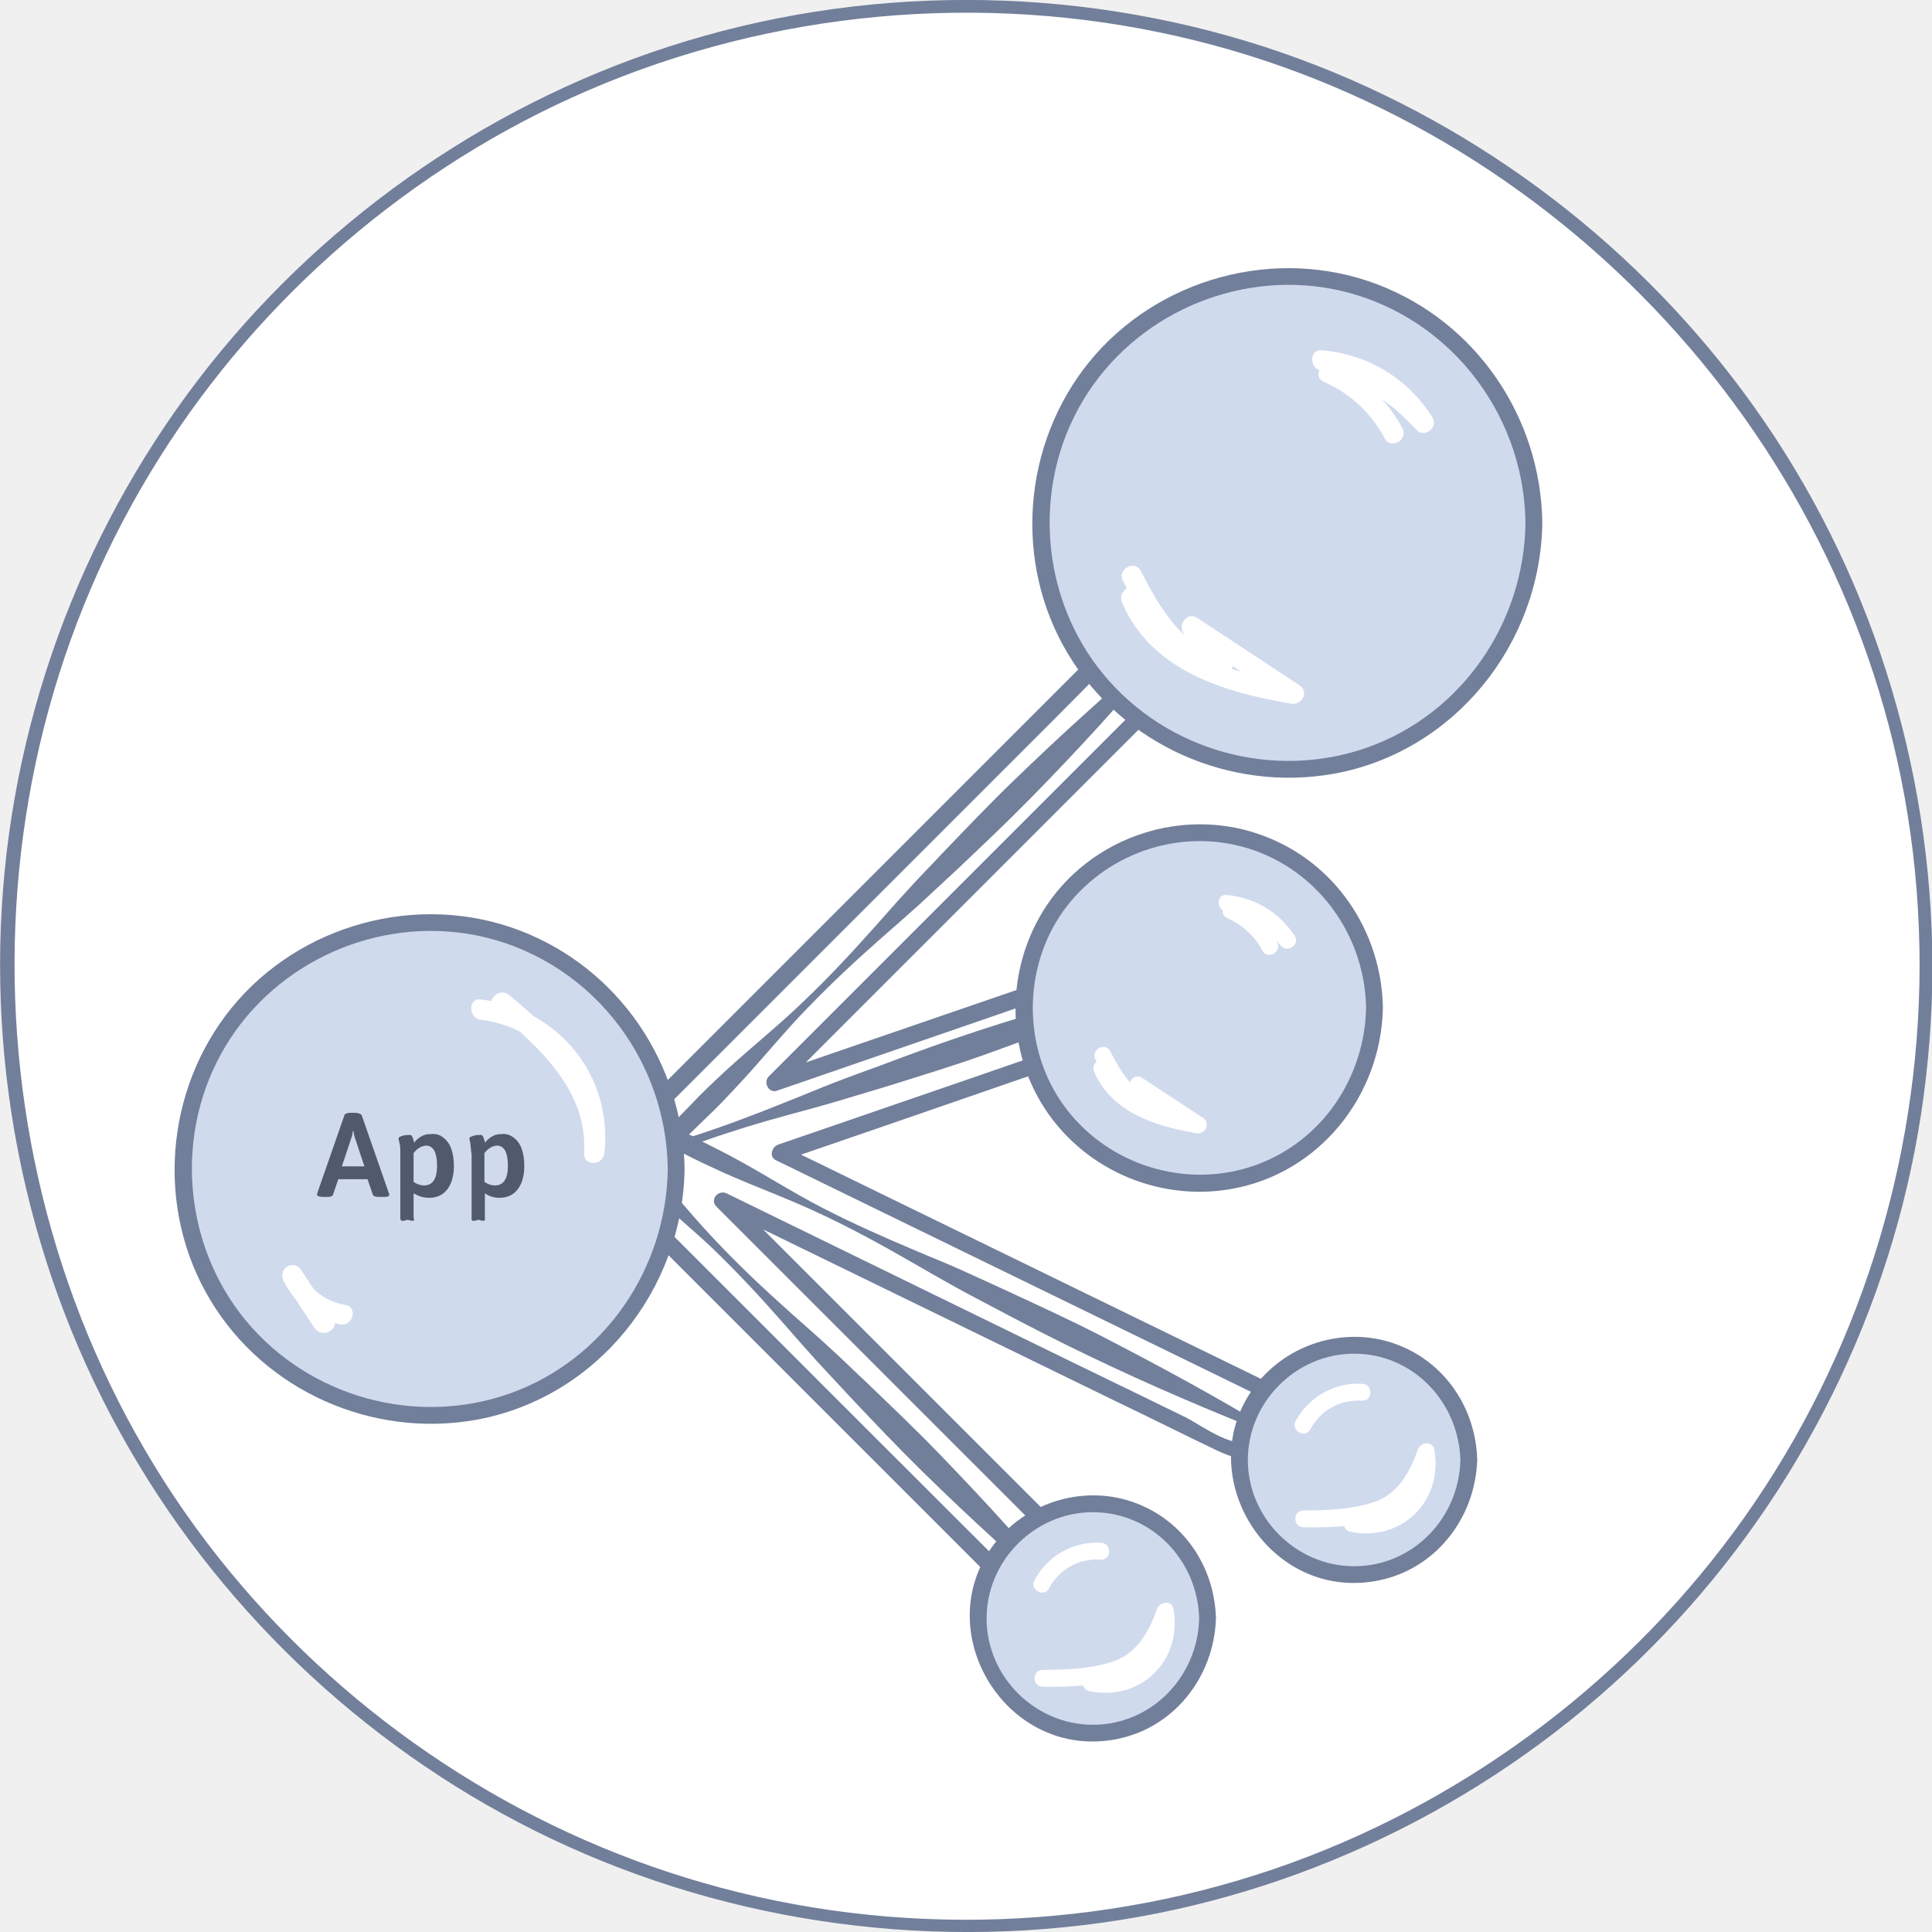
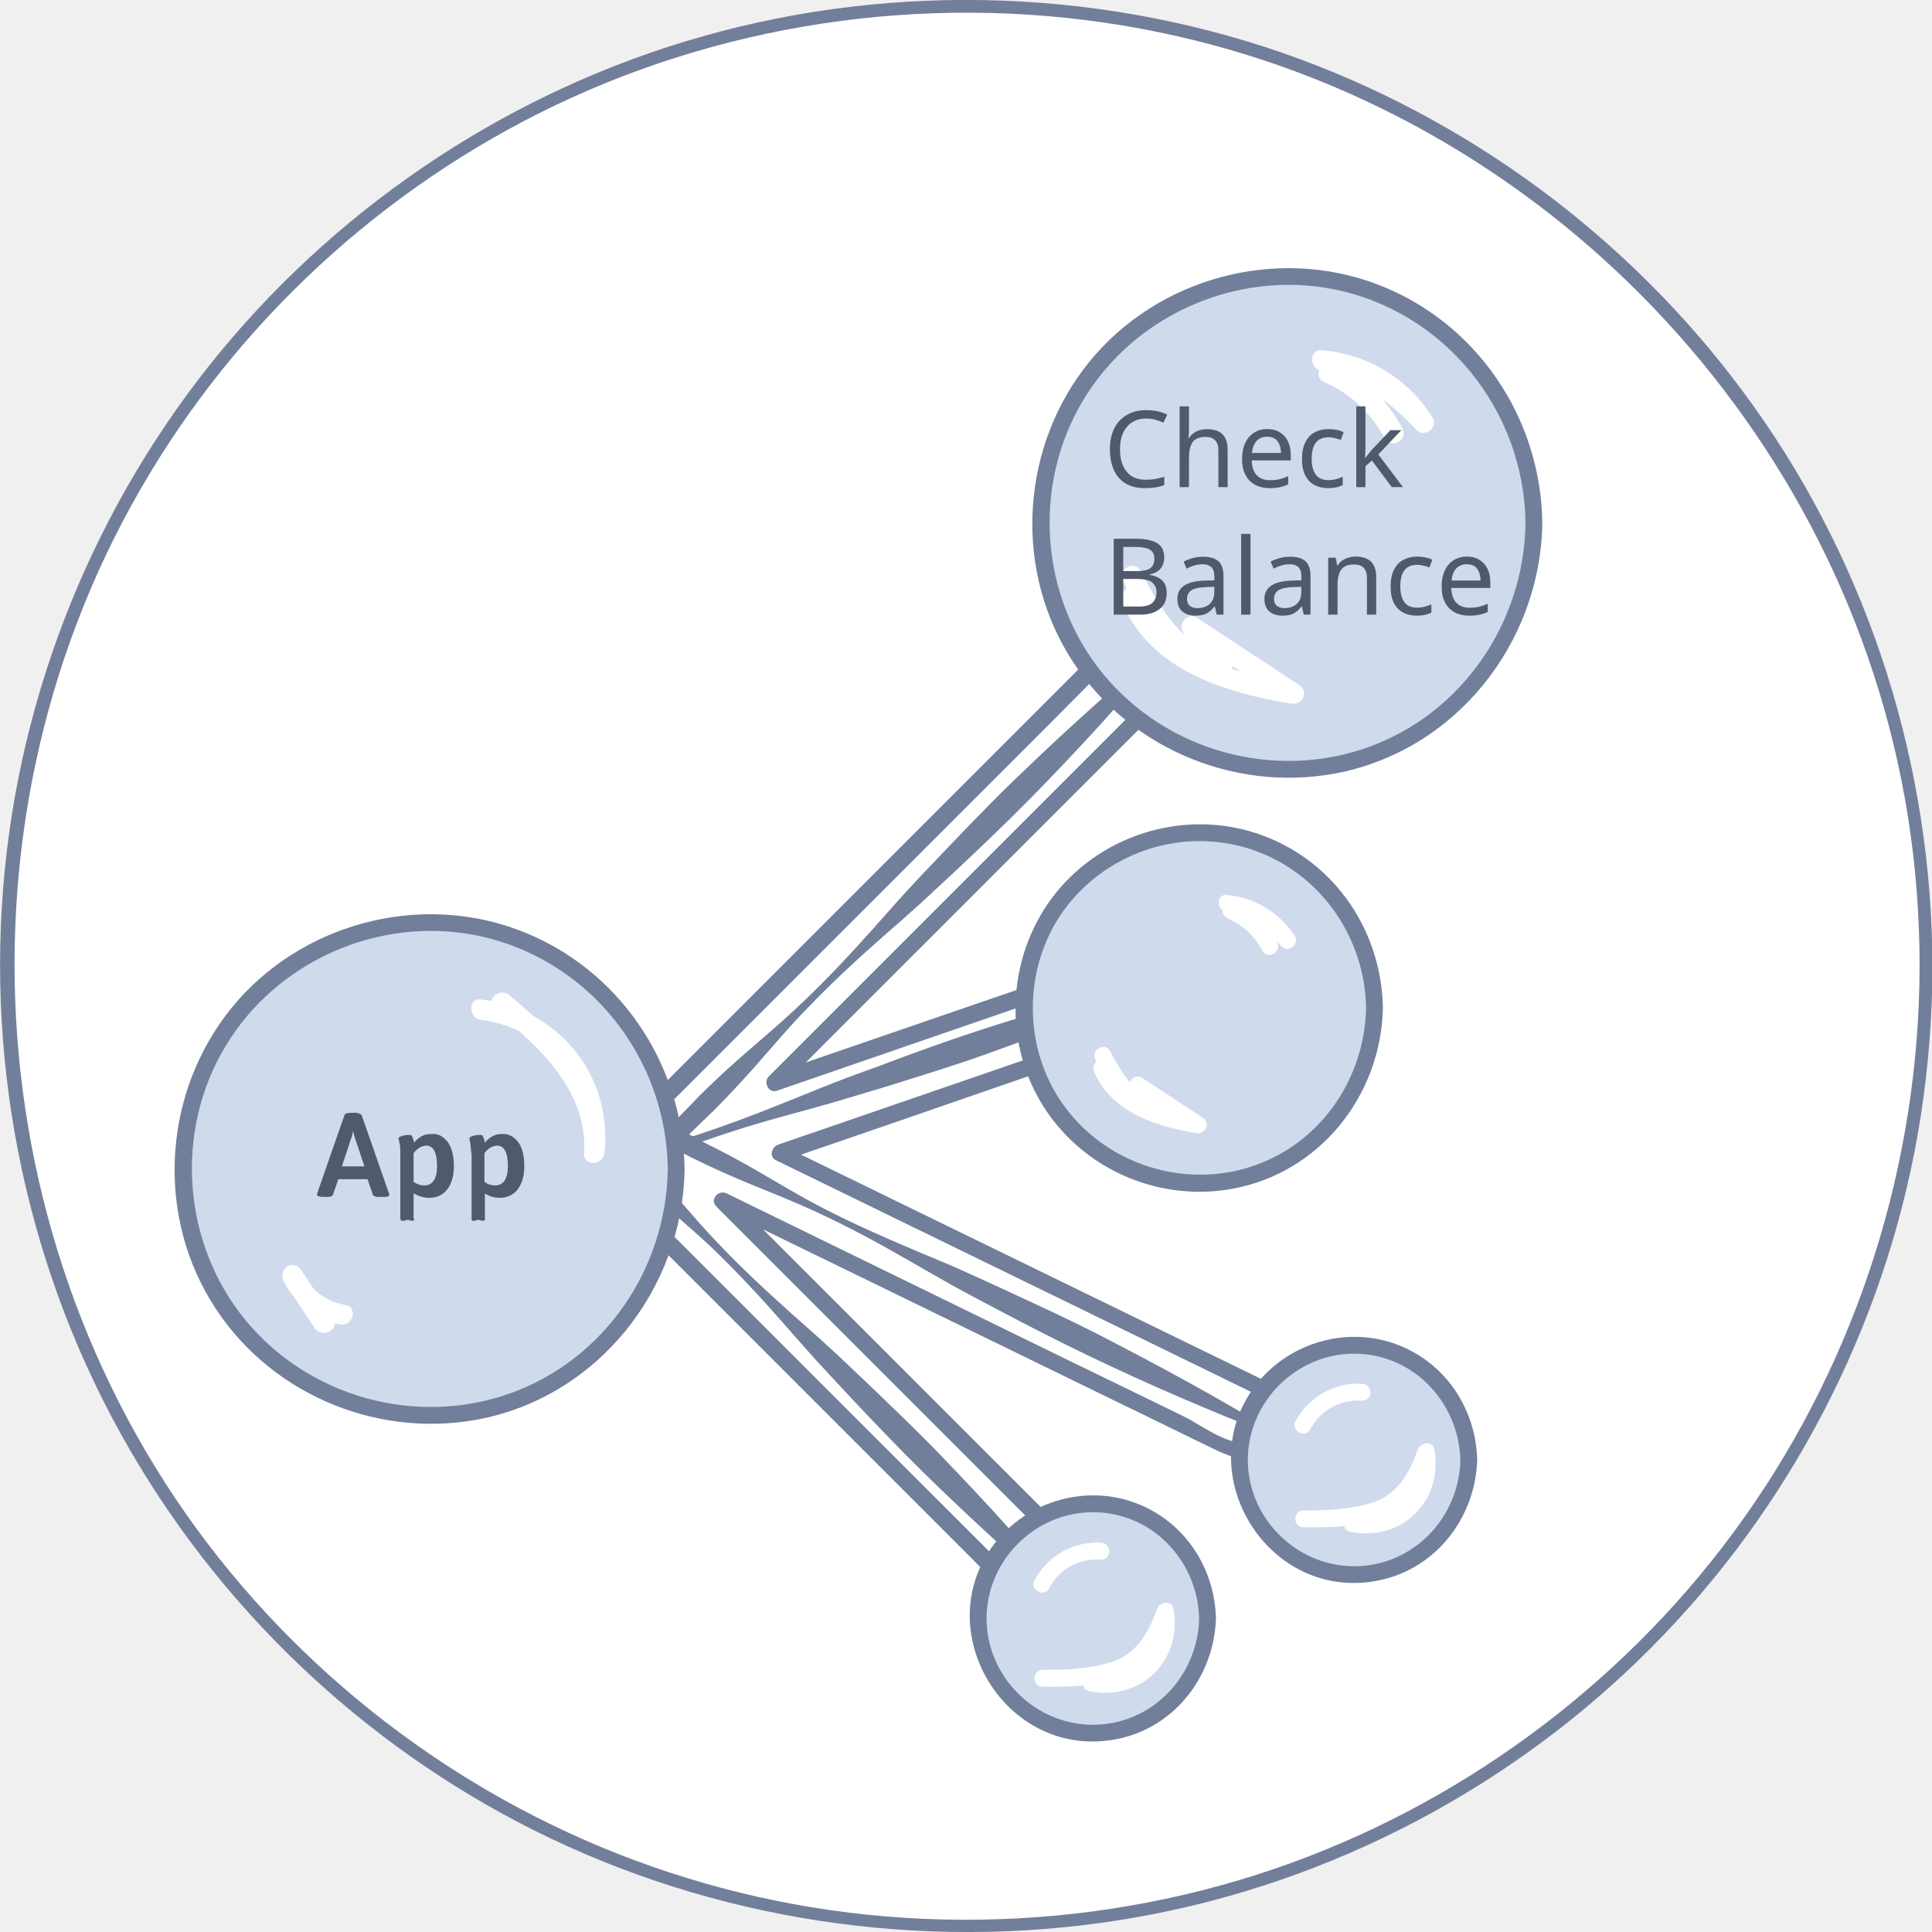
- <svg xmlns="http://www.w3.org/2000/svg" version="1.1" x="0px" y="0px" viewBox="0 0 436.3 436.3" style="enable-background:new 0 0 436.3 436.3;" xml:space="preserve">
+ <svg xmlns="http://www.w3.org/2000/svg" version="1.1" id="Layer_1" x="0px" y="0px" viewBox="0 0 436.3 436.3" style="enable-background:new 0 0 436.3 436.3;" xml:space="preserve">
+   <style type="text/css">
+ 	.st0{fill:#FFFFFF;}
+ 	.st1{fill:#727F9B;}
+ 	.st2{fill:#D0DAED;}
+ 	.st3{fill:#515A6D;}
+ 	.st4{font-family:'Asap-Medium';}
+ 	.st5{font-size:24px;}
+ </style>
  <g id="working_artboard">
</g>
-   <g id="Layer_1">
-     <circle id="circle" style="fill:#FFFFFF;" cx="218.2" cy="218.2" r="216.8" />
-     <path id="circle-stroke" style="fill:#727F9B;" d="M433.5,218.2c-0.1,44.5-13.9,88.2-39.6,124.5c-25.2,35.6-61.3,63.1-102.3,78   c-42.4,15.4-89.5,17-132.8,4.5c-41.8-12-79.3-36.8-106.9-70.3c-57.4-69.6-64.7-170.9-18-248.1C56.2,69.8,89.7,40,129,22.1   c41.3-18.8,88.4-24,132.8-14.8c86.5,17.8,155,89.4,169,176.7C432.6,195.2,433.5,206.7,433.5,218.2c0,1.8,2.9,1.8,2.9,0   c-0.1-45.2-14.1-89.7-40.4-126.5c-25.4-35.6-61.3-63.1-102.3-78.3c-43-15.9-90.9-17.7-135-5.2c-42.5,12-80.8,37.2-108.9,71.2   C21.5,113.7,4.2,156.3,0.7,200.7C-2.9,246,7.8,292,31.4,330.9c22.7,37.6,56.8,68,96.9,86.1c41.4,18.7,88.4,24,133,15.1   c43.5-8.7,83.8-30.9,114.4-62.9c30.8-32.1,51.3-73.4,58.1-117.4c1.7-11.1,2.6-22.4,2.6-33.6C436.4,216.3,433.5,216.3,433.5,218.2z" />
-     <path id="connection-lines" style="fill:#727F9B;" d="M268.8,312.4c-6.7-3.7-13.5-7.3-20.3-10.8c-6.8-3.5-13.8-6.7-20.7-9.9   c-3.5-1.6-6.9-3.2-10.5-4.8c-3.5-1.6-7.1-3-10.6-4.5c-7.1-3-14.1-6.1-20.9-9.6c-6.8-3.5-13.3-7.7-20-11.3c-2.4-1.3-4.8-2.5-7.2-3.7   c6.5-2.3,13-4.3,19.7-6.1c3.7-1,7.4-2,11.1-3.1c3.7-1.1,7.3-2.2,11-3.3c7.3-2.3,14.6-4.5,21.9-7.1c7.2-2.6,14.4-5.2,21.5-8.1   c7.1-2.8,14.2-5.8,21.2-9.1l-0.2-0.5c-7.5,1.6-14.9,3.6-22.3,5.7c-7.4,2.1-14.7,4.3-22,6.7c-7.3,2.4-14.5,5-21.6,7.7   c-3.6,1.3-7.2,2.6-10.8,4c-3.6,1.4-7.1,2.9-10.7,4.3c-6.9,2.8-13.8,5.4-20.9,7.7c-0.3-0.1-0.6-0.3-0.9-0.4l3.6-3.5   c2.8-2.6,5.4-5.4,8-8.2c5.2-5.6,10-11.6,15.4-17.1c5.3-5.5,10.9-10.7,16.7-15.8c2.9-2.5,5.8-5.1,8.6-7.6c2.8-2.6,5.6-5.2,8.4-7.8   c5.6-5.3,11.1-10.5,16.5-16c5.4-5.5,10.6-11,15.8-16.7c5.1-5.7,10.2-11.4,15-17.5l-0.4-0.4c-6,4.8-11.8,9.8-17.5,15   c-5.7,5.1-11.3,10.4-16.8,15.7c-5.5,5.3-10.8,10.9-16.1,16.4c-2.6,2.8-5.3,5.5-7.9,8.4c-2.6,2.8-5.1,5.7-7.7,8.6   c-5.1,5.7-10.3,11.3-15.9,16.6c-5.5,5.3-11.5,10.1-17.2,15.3c-2.8,2.6-5.6,5.2-8.2,8l-4,4.1l-0.6,0.6l-1.1-0.5l-5.2-2.4   c-6.1-2.7-12.2-5.3-18.5-7.6c-4.3-3.9-8.7-7.7-13.4-11.3l-0.4,0.4c4.7,6.1,9.8,11.8,15,17.5l3.9,4.2l4,4.1c1,1,2,2,3,3   c-1.7,0.5-3.4,0.9-5,1.4c-3.7,1.1-7.3,2.2-10.9,3.6l-5.4,1.9l-5.4,2c-7.1,2.8-14.3,5.6-21.2,9l0.2,0.5c7.6-1.5,15-3.6,22.3-5.7   l5.5-1.7l5.5-1.8c3.7-1.1,7.3-2.4,10.8-3.8c2.2-0.8,4.4-1.7,6.5-2.7c0.1,0.1,0.2,0.2,0.3,0.3c-3,3.4-6,6.9-8.8,10.5l0.4,0.4   c3.7-2.8,7.2-5.8,10.6-8.8c5.6,5.2,11.5,10,17,15.2c5.5,5.3,10.7,10.9,15.8,16.7c2.5,2.9,5.1,5.8,7.6,8.6c2.6,2.8,5.2,5.6,7.8,8.4   c5.3,5.6,10.5,11.1,16,16.5c5.5,5.4,11,10.6,16.7,15.8c5.7,5.1,11.4,10.2,17.5,15l0.4-0.4c-4.8-6-9.8-11.8-15-17.5   c-5.1-5.7-10.4-11.3-15.7-16.8c-5.3-5.5-10.9-10.8-16.4-16.1c-2.8-2.6-5.5-5.3-8.4-7.9c-2.8-2.6-5.7-5.1-8.6-7.7   c-5.7-5.1-11.3-10.3-16.6-15.9c-5.2-5.4-9.9-11.3-15-16.9c1.2-1.1,2.5-2.2,3.7-3.4l0.1-0.1c0.6-0.2,1.1-0.4,1.7-0.7l0.8,0.4   c3.4,1.8,6.9,3.4,10.4,5c7,3.1,14.2,5.7,21.2,9c6.9,3.2,13.7,6.9,20.3,10.7c3.3,1.9,6.6,3.8,10,5.7c3.4,1.9,6.7,3.6,10.1,5.4   c6.8,3.6,13.6,7.1,20.5,10.4c6.9,3.3,13.9,6.5,20.9,9.5c7,3,14.1,6,21.4,8.6l0.2-0.5C282.1,319.9,275.5,316.1,268.8,312.4z    M139,255.5l-4.1-4l-3.7-3.4c4,2.4,8.1,4.7,12.2,6.9l5,2.7l-0.2,0.2c-0.5,0.6-1.1,1.2-1.6,1.8c-0.9,0.2-1.8,0.5-2.7,0.7   C142.3,258.7,140.7,257.1,139,255.5z" />
-     <path id="connector_2_" style="fill:#727F9B;" d="M285.2,311.6c-36.1-17.6-72.2-35.2-108.3-52.8c-0.2,1.2-0.3,2.3-0.5,3.5   c19.2-6.6,38.4-13.2,57.7-19.9c5-1.7,10-3.5,15.1-5.2c3.8-1.3,8.4-2.2,11.8-4.4c3.3-2.2,4.7-6.3,3.7-10.1c-0.9-3.7-3.8-6.8-7.6-7.4   c-3.5-0.5-6.9,1.2-10.1,2.3c-5,1.7-10,3.4-14.9,5.1c-19.3,6.6-38.6,13.3-57.9,19.9c0.6,1.1,1.2,2.1,1.9,3.2   c16.6-16.6,33.2-33.2,49.8-49.8c8.3-8.3,16.5-16.5,24.8-24.8c4-4,7.9-7.9,11.9-11.9c3.6-3.6,8.5-7.3,11.3-11.6   c2.9-4.5,1-10.4-3.5-13.2c-6.5-4.1-11.3,1.1-15.7,5.5c-16.6,16.6-33.1,33.1-49.7,49.7c-18.8,18.8-37.7,37.7-56.5,56.5   c0.8-0.1,1.6-0.2,2.3-0.3c-5.1-2.5-10.2-5-15.4-7.5c-2.4-1.2-4.2-2.1-6.8-2.5c-4.6-0.6-9.1-1.3-13.7-1.9c-1.1-0.2-1.9,0.3-2.4,1.3   c-1.7,4.3-3.1,8.8,0.4,12.6c2.3,2.6,6,3.7,8.9,5.2c4.3,2.1,8.6,4.2,13,6.3c0.2-1.2,0.3-2.3,0.5-3.5c-7.9,2.7-15.8,5.4-23.7,8.2   c-6.8,2.3-14.6,4-21,7.3c-4.7,2.4-8.9,6.7-13.1,9.8c-0.6,0.5-1.2,1.3-0.9,2.2c1.5,3.5,3,7.1,6.8,8.6c5.2,2,11.6-1.8,16.4-3.5   c14.5-5,29-10,43.4-15c-0.8-0.4-1.6-0.9-2.4-1.3c1.4,4.1,6.3,7.3,9.3,10.4c4.9,4.9,9.8,9.8,14.6,14.6c9.4,9.4,18.9,18.9,28.3,28.3   c18.3,18.3,36.7,36.7,55,55c1.7,1.8,4.5-1,2.7-2.7l-0.1-0.1c-0.9,0.9-1.8,1.8-2.7,2.7c0.1,0.1,0.2,0.2,0.3,0.3   c0.9-0.9,1.8-1.8,2.7-2.7l-0.1-0.1c-1.8-1.8-4.5,1-2.7,2.7c0.1,0.1,0.3,0.3,0.4,0.4c1.8,1.8,4.5-1,2.7-2.7l-0.1-0.1   c-0.9,0.9-1.8,1.8-2.7,2.7c3.3,3.3,7,5.3,11.6,3.3c3.6-1.6,6.4-5.5,6.2-9.5c-0.3-6.4-8.2-11.5-12.3-15.5c-6-6-12-12-18-18   c-23.9-23.9-47.7-47.7-71.6-71.6c-0.8,1-1.6,2-2.3,3c30.1,14.7,60.2,29.3,90.3,44c7.5,3.6,14.9,7.3,22.4,10.9   c3.6,1.7,7.1,2.9,10.8,0.6C292,324.4,291.7,315.2,285.2,311.6c-2.2-1.2-4.1,2.1-1.9,3.3c3.9,2.2,4.4,7.5,0.5,10.1   c-4.5,3-11.9-2.8-16-4.9c-11.6-5.7-23.3-11.3-34.9-17c-22.9-11.2-45.9-22.4-68.8-33.6c-1.9-0.9-3.9,1.4-2.3,3   c19.2,19.2,38.5,38.5,57.7,57.7c9.3,9.3,18.6,18.6,28,28c2.6,2.6,5.3,5.3,7.9,7.9c2.2,2.2,6.5,5.2,7.1,8.4c0.5,2.6-1.3,5.2-3.5,6.3   c-3.2,1.6-5.4-0.2-7.6-2.4c-1.8-1.8-4.5,1-2.7,2.7l0.1,0.1c0.9-0.9,1.8-1.8,2.7-2.7c-0.1-0.1-0.3-0.3-0.4-0.4   c-0.9,0.9-1.8,1.8-2.7,2.7l0.1,0.1c1.8,1.8,4.5-1,2.7-2.7c-0.1-0.1-0.2-0.2-0.3-0.3c-1.8-1.8-4.5,1-2.7,2.7l0.1,0.1   c0.9-0.9,1.8-1.8,2.7-2.7c-17.6-17.7-35.3-35.3-53-53c-9-9-17.9-17.9-26.9-26.9c-4.6-4.6-9.3-9.3-13.9-13.9   c-2.1-2.1-4.2-4.2-6.3-6.3c-1.6-1.6-5.5-4.4-6.2-6.6c-0.3-0.9-1.3-1.7-2.4-1.3c-10.8,3.7-21.6,7.4-32.3,11.1   c-5.2,1.8-10.5,3.6-15.7,5.4c-2.3,0.8-5.3,2.4-7.8,2.3c-3.4-0.2-4.9-3.6-6-6.3c-0.3,0.7-0.6,1.4-0.9,2.2c4.3-3.2,8.7-7.6,13.5-9.9   c6.4-3.1,13.9-4.8,20.7-7.1c7.6-2.6,15.2-5.2,22.8-7.9c1.4-0.5,2.1-2.7,0.5-3.5c-5.5-2.7-10.9-5.3-16.4-8c-2.7-1.3-5.8-2.6-5.8-6.1   c0-1.8,1.1-4,1.7-5.7c-0.8,0.4-1.6,0.9-2.4,1.3c4.3,0.6,8.6,1.2,13,1.8c7.6,1.1,15.1,6.3,22,9.7c0.8,0.4,1.7,0.3,2.3-0.3   c28.9-28.9,57.8-57.8,86.8-86.8c7.4-7.4,14.7-15,22.2-22.2c3.1-2.9,6.7-4.5,9.8-0.7c3.5,4.4-0.7,7.9-3.8,10.9   c-14.6,14.6-29.2,29.2-43.8,43.8c-16.4,16.4-32.8,32.8-49.1,49.1c-1.3,1.3,0,3.9,1.9,3.2c15.6-5.4,31.1-10.7,46.7-16.1   c7.8-2.7,15.6-5.4,23.3-8c4.9-1.7,14-6.6,15.8,1.5c1.6,7.3-9.9,8.7-14.8,10.4c-8.1,2.8-16.2,5.6-24.3,8.4   c-15.5,5.3-31,10.7-46.5,16c-1.4,0.5-2.1,2.7-0.5,3.5c36.1,17.6,72.2,35.2,108.3,52.8C285.5,316,287.5,312.6,285.2,311.6z" />
-     <circle id="service" style="fill:#D0DAED;" cx="290.7" cy="118.1" r="55.7" />
-     <path id="circle-stroke_8_" style="fill:#727F9B;" d="M344.5,118.1c-0.3,22.5-14.3,43.1-35.7,50.7c-21.2,7.5-45.3,0.8-59.6-16.5   c-14.3-17.3-16.2-42.6-4.6-61.9c11.5-19.2,34.5-29.4,56.5-25.1C326.3,70.3,344.2,92.7,344.5,118.1c0,2.5,3.9,2.5,3.8,0   c-0.3-23.8-14.9-45.4-37.3-53.9c-22.9-8.7-49.6-1.4-65,17.5c-15.1,18.6-17.2,45.4-4.8,66c12.3,20.5,36.6,31.3,60.2,27   c27.1-5,46.5-29.3,46.9-56.6C348.4,115.6,344.5,115.6,344.5,118.1z" />
-     <path id="highlight" style="fill:#FFFFFF;" d="M298.5,83.7c8.8,0.8,16.5,5.6,21.2,13c1.2-0.9,2.4-1.9,3.6-2.8c-6.3-6.6-13.6-12.5-23.2-12   c-2.1,0.1-3.4,3.3-1.2,4.3c6.1,2.7,10.7,7,13.8,12.8c1.4,2.6,5.4,0.3,4-2.3c-3.5-6.5-8.8-11.5-15.5-14.5c-0.4,1.4-0.8,2.9-1.2,4.3   c8.4-0.5,14.5,4.9,19.9,10.6c1.8,1.9,5-0.6,3.6-2.8C318,85.5,309,80,298.5,79.1C295.6,78.8,295.6,83.4,298.5,83.7z" />
-     <path id="highlight_1_" style="fill:#FFFFFF;" d="M253.4,136.1c6.5,15.3,23.1,20.3,38.2,22.8c2.5,0.4,4.1-2.7,1.8-4.2   c-7.7-5.1-15.4-10.1-23.1-15.2c-2-1.3-4.2,1.2-3.2,3.2c1.9,3.6,4.3,6.7,7.4,9.3c0.7-1.3,1.5-2.6,2.2-3.9   c-9.9-2-14.8-10.9-19.1-19.2c-1.4-2.6-5.4-0.3-4,2.3c4.9,9.3,10.7,19.1,21.8,21.3c2.1,0.4,4.1-2.2,2.2-3.9c-2.8-2.4-5-5.1-6.7-8.4   c-1.1,1.1-2.1,2.1-3.2,3.2c7.7,5.1,15.4,10.1,23.1,15.2c0.6-1.4,1.2-2.8,1.8-4.2c-13.9-2.3-29.3-6.5-35.4-20.7   C256.2,131,252.2,133.4,253.4,136.1z" />
-     <circle id="circle_35_" style="fill:#D0DAED;" cx="246.8" cy="365.5" r="25.9" />
-     <path id="circle-stroke_7_" style="fill:#727F9B;" d="M270.8,365.5c-0.3,13.1-10.7,24-24,24c-13.1,0-24-10.9-24-24c0-13.1,10.9-24,24-24   C260.2,341.5,270.5,352.5,270.8,365.5c0.1,2.5,3.9,2.5,3.8,0c-0.3-11.6-7.2-22-18.2-26.1c-11-4.1-23.6-0.6-31.1,8.3   c-16.2,19.4,1.1,49.3,26,45.2c13.5-2.2,22.9-14,23.3-27.5C274.7,363.1,270.9,363.1,270.8,365.5z" />
-     <path id="highlight_6_" style="fill:#FFFFFF;" d="M246,381.9c11.6,2.4,21.1-6.9,19-18.6c-0.4-2-3.1-1.6-3.7,0c-1.9,5.4-4.7,10.4-10.5,12.1   c-4.9,1.5-10.2,1.7-15.3,1.7c-2.5,0-2.5,3.8,0,3.8c6.3,0.1,14.2-0.1,19.9-3.1c5-2.7,7.7-8.3,9.6-13.4c-1.2,0-2.5,0-3.7,0   c1.6,8.7-5.7,15.6-14.3,13.8C244.6,377.7,243.5,381.4,246,381.9z" />
-     <path id="highlight_7_" style="fill:#FFFFFF;" d="M236.9,358.7c2.3-4.4,6.8-6.8,11.7-6.5c2.5,0.1,2.5-3.7,0-3.8c-6.2-0.4-12.1,3-15,8.5   C232.4,358.9,235.8,360.9,236.9,358.7z" />
-     <circle id="app-circle" style="fill:#D0DAED;" cx="97.1" cy="264" r="55.7" />
-     <path id="circle-stroke_2_" style="fill:#727F9B;" d="M150.8,264c-0.3,22.5-14.3,43.1-35.7,50.7c-21.2,7.5-45.3,0.8-59.6-16.5   c-14.3-17.3-16.2-42.6-4.6-61.9c11.5-19.2,34.5-29.4,56.5-25.1C132.6,216.2,150.5,238.5,150.8,264c0,2.5,3.9,2.5,3.8,0   c-0.3-23.8-14.9-45.4-37.3-53.9c-22.9-8.7-49.6-1.4-65,17.5c-15.1,18.6-17.2,45.4-4.8,66c12.3,20.5,36.6,31.3,60.2,27   c27.1-5,46.5-29.3,46.9-56.6C154.7,261.5,150.9,261.5,150.8,264z" />
-     <path id="a_5_" style="fill:#515A6D;" d="M81.7,251.9l6.1,17.5c0.1,0.2,0.1,0.3,0.1,0.4c0,0.4-0.4,0.5-1.3,0.5h-1.1c-0.7,0-1.2-0.2-1.3-0.5   l-1.2-3.5h-6.6l-1.2,3.5c-0.1,0.3-0.5,0.5-1.1,0.5h-1c-1,0-1.5-0.2-1.5-0.5c0-0.1,0-0.2,0.1-0.5l6.1-17.5c0.1-0.3,0.6-0.5,1.4-0.5   h1.2C81.1,251.4,81.6,251.6,81.7,251.9z M79.7,255.4c0,0.1-0.1,0.3-0.1,0.7c-0.1,0.4-0.2,0.7-0.3,1l-2.1,6.3h5.1l-2.1-6.3   c-0.2-0.5-0.3-1.1-0.4-1.7H79.7z" />
-     <path id="p_10_" style="fill:#515A6D;" d="M100.1,256.9c0.8,0.6,1.4,1.4,1.8,2.5c0.4,1.1,0.6,2.4,0.6,3.9c0,2.2-0.5,4-1.5,5.3   c-1,1.3-2.4,1.9-4.1,1.9c-1.2,0-2.2-0.3-3.5-1v5.6c0.4,0.5-0.1,0.8-1.1,0.4h-0.5c-1,0.4-1.4,0.2-1.4-0.4v-14.4c0-1.2,0-2.1-0.2-2.6   c-0.1-0.5-0.2-0.9-0.2-1c0-0.3,0.3-0.4,0.9-0.6s1.1-0.2,1.6-0.2c0.3,0,0.5,0.1,0.6,0.4c0.1,0.3,0.2,0.5,0.3,0.8   c0.1,0.3,0.1,0.5,0.1,0.6c0.4-0.6,1-1.1,1.7-1.5c0.7-0.4,1.4-0.5,2.2-0.5C98.5,256,99.4,256.3,100.1,256.9z M94.7,259.2   c-0.5,0.3-0.9,0.7-1.3,1.2v6.5c0.7,0.5,1.5,0.8,2.4,0.8c1.9,0,2.9-1.5,2.9-4.4c0-1.5-0.2-2.6-0.6-3.4c-0.4-0.8-1.1-1.2-1.9-1.2   C95.6,258.8,95.1,258.9,94.7,259.2z" />
-     <path id="p_11_" style="fill:#515A6D;" d="M116,256.9c0.8,0.6,1.4,1.4,1.8,2.5c0.4,1.1,0.6,2.4,0.6,3.9c0,2.2-0.5,4-1.5,5.3   c-1,1.3-2.4,1.9-4.1,1.9c-1.2,0-2.2-0.3-3.3-1v5.6c0.2,0.5-0.3,0.8-1.2,0.4h-0.5c-1,0.4-1.4,0.2-1.3-0.4v-14.4   c-0.2-1.2-0.2-2.1-0.3-2.6c-0.1-0.5-0.2-0.9-0.2-1c0-0.3,0.3-0.4,0.9-0.6s1.1-0.2,1.6-0.2c0.3,0,0.5,0.1,0.6,0.4   c0.1,0.3,0.2,0.5,0.3,0.8c0.1,0.3,0.1,0.5,0.1,0.6c0.4-0.6,1-1.1,1.7-1.5c0.7-0.4,1.4-0.5,2.2-0.5C114.3,256,115.2,256.3,116,256.9   z M110.7,259.2c-0.5,0.3-0.9,0.7-1.3,1.2v6.5c0.7,0.5,1.5,0.8,2.4,0.8c1.9,0,2.9-1.5,2.9-4.4c0-1.5-0.2-2.6-0.6-3.4   c-0.4-0.8-1.1-1.2-1.9-1.2C111.6,258.8,111.1,258.9,110.7,259.2z" />
-     <path id="highlight_9_" style="fill:#FFFFFF;" d="M75.2,297.7c-2.4-3.6-4.8-7.3-7.2-10.9c-1.7-2.5-5.2-0.4-4,2.3c2.4,5.2,7.2,9,12.8,10   c2.9,0.5,4.1-3.9,1.2-4.4c-4.6-0.8-8.2-3.6-10.1-7.9c-1.3,0.8-2.7,1.6-4,2.3c2.4,3.6,4.8,7.3,7.2,10.9   C72.9,302.4,76.9,300.1,75.2,297.7z" />
-     <path id="highlight_8_" style="fill:#FFFFFF;" d="M111.7,228c9.9,8.4,21.1,18.2,20.2,32.4c-0.2,3,4.3,2.9,4.6,0   c1.9-17.6-10.5-32.6-27.9-34.7c-2.9-0.4-2.9,4.2,0,4.6c15.1,1.9,24.9,15.2,23.3,30.1c1.5,0,3.1,0,4.6,0c1-15.5-10.6-26.5-21.5-35.7   C112.7,222.8,109.4,226.1,111.7,228z" />
-     <circle id="circle_36_" style="fill:#D0DAED;" cx="270.8" cy="227.6" r="39.6" />
-     <path id="circle-stroke_9_" style="fill:#727F9B;" d="M308.5,227.6c-0.3,15.7-9.9,30.1-24.9,35.5c-14.7,5.3-31.5,0.7-41.6-11.2   c-10.3-12.1-11.6-30-3.5-43.7c8.2-13.6,24.4-20.7,39.9-17.5C295.9,194.3,308.2,209.9,308.5,227.6c0,2.5,3.9,2.5,3.8,0   c-0.3-17.3-10.8-32.9-27.1-38.9c-16.6-6.2-35.7-0.8-46.8,13c-10.7,13.4-12.1,32.6-3.3,47.3c8.8,14.7,26.1,22.5,43,19.5   c19.8-3.5,33.8-21,34.2-40.9C312.4,225.1,308.5,225.1,308.5,227.6z" />
-     <path id="highlight_3_" style="fill:#FFFFFF;" d="M277.1,205.9c5,0.5,9.4,3.2,12.1,7.4c1-0.8,2-1.6,3-2.3c-3.8-4-8.3-7.6-14.1-7.3   c-1.7,0.1-2.9,2.7-1,3.6c3.5,1.6,6.2,4,8,7.4c1.2,2.2,4.5,0.2,3.3-1.9c-2.1-3.9-5.3-7-9.4-8.8c-0.3,1.2-0.6,2.4-1,3.6   c4.8-0.3,8.3,2.8,11.4,6.1c1.5,1.6,4.2-0.5,3-2.3c-3.5-5.4-9-8.7-15.4-9.3C274.6,201.9,274.6,205.7,277.1,205.9z" />
-     <path id="highlight_2_" style="fill:#FFFFFF;" d="M247.1,242.1c4.1,9.2,13.8,12.2,23,13.8c2.1,0.4,3.4-2.3,1.5-3.5c-4.6-3-9.1-6-13.7-9   c-1.7-1.1-3.5,1-2.6,2.6c1.2,2.2,2.6,4,4.5,5.7c0.6-1.1,1.2-2.1,1.9-3.2c-5.7-1.3-8.4-6.3-11-11.1c-1.1-2.2-4.5-0.3-3.3,1.9   c3,5.7,6.5,11.4,13.3,12.9c1.8,0.4,3.4-1.9,1.9-3.2c-1.6-1.4-2.9-3-3.9-4.9c-0.9,0.9-1.8,1.8-2.6,2.6c4.6,3,9.1,6,13.7,9   c0.5-1.2,1-2.3,1.5-3.5c-8.2-1.4-17-3.7-20.7-12C249.4,237.9,246.1,239.9,247.1,242.1z" />
-     <circle id="circle_7_" style="fill:#D0DAED;" cx="305.8" cy="329.7" r="25.9" />
-     <path id="circle-stroke_10_" style="fill:#727F9B;" d="M329.8,329.7c-0.3,13.1-10.7,24-24,24c-13.1,0-24-10.9-24-24c0-13.1,10.9-24,24-24   C319.1,305.7,329.4,316.6,329.8,329.7c0.1,2.5,3.9,2.5,3.8,0c-0.3-11.6-7.2-22-18.2-26.1c-11-4.1-23.6-0.6-31.1,8.3   c-16.2,19.4,1.1,49.3,26,45.2c13.5-2.2,22.9-14,23.3-27.5C333.7,327.2,329.8,327.2,329.8,329.7z" />
-     <path id="highlight_4_" style="fill:#FFFFFF;" d="M304.9,345.9c11.6,2.4,21.1-6.9,19-18.6c-0.4-2-3.1-1.6-3.7,0   c-1.9,5.4-4.7,10.4-10.5,12.1c-4.9,1.5-10.2,1.7-15.3,1.7c-2.5,0-2.5,3.8,0,3.8c6.3,0.1,14.2-0.1,19.9-3.1c5-2.7,7.7-8.3,9.6-13.4   c-1.2,0-2.5,0-3.7,0c1.6,8.7-5.7,15.6-14.3,13.8C303.5,341.7,302.5,345.4,304.9,345.9z" />
-     <path id="highlight_5_" style="fill:#FFFFFF;" d="M295.9,322.8c2.3-4.4,6.8-6.8,11.7-6.5c2.5,0.1,2.5-3.7,0-3.8c-6.2-0.4-12.1,3-15,8.4   C291.4,323,294.7,325,295.9,322.8z" />
+   <g id="Layer_1_1_">
+     <circle id="circle" class="st0" cx="218.2" cy="218.2" r="216.8" />
+     <path id="circle-stroke" class="st1" d="M433.5,218.2c-0.1,44.5-13.9,88.2-39.6,124.5c-25.2,35.6-61.3,63.1-102.3,78   c-42.4,15.4-89.5,17-132.8,4.5c-41.8-12-79.3-36.8-106.9-70.3c-57.4-69.6-64.7-170.9-18-248.1C56.2,69.8,89.7,40,129,22.1   c41.3-18.8,88.4-24,132.8-14.8c86.5,17.8,155,89.4,169,176.7C432.6,195.2,433.5,206.7,433.5,218.2c0,1.8,2.9,1.8,2.9,0   c-0.1-45.2-14.1-89.7-40.4-126.5c-25.4-35.6-61.3-63.1-102.3-78.3c-43-15.9-90.9-17.7-135-5.2c-42.5,12-80.8,37.2-108.9,71.2   C21.5,113.7,4.2,156.3,0.7,200.7C-2.9,246,7.8,292,31.4,330.9c22.7,37.6,56.8,68,96.9,86.1c41.4,18.7,88.4,24,133,15.1   c43.5-8.7,83.8-30.9,114.4-62.9c30.8-32.1,51.3-73.4,58.1-117.4c1.7-11.1,2.6-22.4,2.6-33.6C436.4,216.3,433.5,216.3,433.5,218.2z" />
+     <path id="connection-lines" class="st1" d="M268.8,312.4c-6.7-3.7-13.5-7.3-20.3-10.8s-13.8-6.7-20.7-9.9   c-3.5-1.6-6.9-3.2-10.5-4.8c-3.5-1.6-7.1-3-10.6-4.5c-7.1-3-14.1-6.1-20.9-9.6c-6.8-3.5-13.3-7.7-20-11.3c-2.4-1.3-4.8-2.5-7.2-3.7   c6.5-2.3,13-4.3,19.7-6.1c3.7-1,7.4-2,11.1-3.1c3.7-1.1,7.3-2.2,11-3.3c7.3-2.3,14.6-4.5,21.9-7.1c7.2-2.6,14.4-5.2,21.5-8.1   c7.1-2.8,14.2-5.8,21.2-9.1l-0.2-0.5c-7.5,1.6-14.9,3.6-22.3,5.7c-7.4,2.1-14.7,4.3-22,6.7s-14.5,5-21.6,7.7   c-3.6,1.3-7.2,2.6-10.8,4s-7.1,2.9-10.7,4.3c-6.9,2.8-13.8,5.4-20.9,7.7c-0.3-0.1-0.6-0.3-0.9-0.4l3.6-3.5c2.8-2.6,5.4-5.4,8-8.2   c5.2-5.6,10-11.6,15.4-17.1c5.3-5.5,10.9-10.7,16.7-15.8c2.9-2.5,5.8-5.1,8.6-7.6c2.8-2.6,5.6-5.2,8.4-7.8   c5.6-5.3,11.1-10.5,16.5-16s10.6-11,15.8-16.7c5.1-5.7,10.2-11.4,15-17.5l-0.4-0.4c-6,4.8-11.8,9.8-17.5,15   c-5.7,5.1-11.3,10.4-16.8,15.7s-10.8,10.9-16.1,16.4c-2.6,2.8-5.3,5.5-7.9,8.4c-2.6,2.8-5.1,5.7-7.7,8.6   c-5.1,5.7-10.3,11.3-15.9,16.6c-5.5,5.3-11.5,10.1-17.2,15.3c-2.8,2.6-5.6,5.2-8.2,8l-4,4.1l-0.6,0.6l-1.1-0.5l-5.2-2.4   c-6.1-2.7-12.2-5.3-18.5-7.6c-4.3-3.9-8.7-7.7-13.4-11.3l-0.4,0.4c4.7,6.1,9.8,11.8,15,17.5l3.9,4.2l4,4.1c1,1,2,2,3,3   c-1.7,0.5-3.4,0.9-5,1.4c-3.7,1.1-7.3,2.2-10.9,3.6l-5.4,1.9l-5.4,2c-7.1,2.8-14.3,5.6-21.2,9l0.2,0.5c7.6-1.5,15-3.6,22.3-5.7   l5.5-1.7l5.5-1.8c3.7-1.1,7.3-2.4,10.8-3.8c2.2-0.8,4.4-1.7,6.5-2.7c0.1,0.1,0.2,0.2,0.3,0.3c-3,3.4-6,6.9-8.8,10.5l0.4,0.4   c3.7-2.8,7.2-5.8,10.6-8.8c5.6,5.2,11.5,10,17,15.2c5.5,5.3,10.7,10.9,15.8,16.7c2.5,2.9,5.1,5.8,7.6,8.6c2.6,2.8,5.2,5.6,7.8,8.4   c5.3,5.6,10.5,11.1,16,16.5s11,10.6,16.7,15.8c5.7,5.1,11.4,10.2,17.5,15l0.4-0.4c-4.8-6-9.8-11.8-15-17.5   c-5.1-5.7-10.4-11.3-15.7-16.8s-10.9-10.8-16.4-16.1c-2.8-2.6-5.5-5.3-8.4-7.9c-2.8-2.6-5.7-5.1-8.6-7.7   c-5.7-5.1-11.3-10.3-16.6-15.9c-5.2-5.4-9.9-11.3-15-16.9c1.2-1.1,2.5-2.2,3.7-3.4l0.1-0.1c0.6-0.2,1.1-0.4,1.7-0.7l0.8,0.4   c3.4,1.8,6.9,3.4,10.4,5c7,3.1,14.2,5.7,21.2,9c6.9,3.2,13.7,6.9,20.3,10.7c3.3,1.9,6.6,3.8,10,5.7c3.4,1.9,6.7,3.6,10.1,5.4   c6.8,3.6,13.6,7.1,20.5,10.4s13.9,6.5,20.9,9.5s14.1,6,21.4,8.6l0.2-0.5C282.1,319.9,275.5,316.1,268.8,312.4z M139,255.5l-4.1-4   l-3.7-3.4c4,2.4,8.1,4.7,12.2,6.9l5,2.7l-0.2,0.2c-0.5,0.6-1.1,1.2-1.6,1.8c-0.9,0.2-1.8,0.5-2.7,0.7   C142.3,258.7,140.7,257.1,139,255.5z" />
+     <path id="connector_2_" class="st1" d="M285.2,311.6c-36.1-17.6-72.2-35.2-108.3-52.8c-0.2,1.2-0.3,2.3-0.5,3.5   c19.2-6.6,38.4-13.2,57.7-19.9c5-1.7,10-3.5,15.1-5.2c3.8-1.3,8.4-2.2,11.8-4.4c3.3-2.2,4.7-6.3,3.7-10.1c-0.9-3.7-3.8-6.8-7.6-7.4   c-3.5-0.5-6.9,1.2-10.1,2.3c-5,1.7-10,3.4-14.9,5.1c-19.3,6.6-38.6,13.3-57.9,19.9c0.6,1.1,1.2,2.1,1.9,3.2   c16.6-16.6,33.2-33.2,49.8-49.8c8.3-8.3,16.5-16.5,24.8-24.8c4-4,7.9-7.9,11.9-11.9c3.6-3.6,8.5-7.3,11.3-11.6   c2.9-4.5,1-10.4-3.5-13.2c-6.5-4.1-11.3,1.1-15.7,5.5c-16.6,16.6-33.1,33.1-49.7,49.7c-18.8,18.8-37.7,37.7-56.5,56.5   c0.8-0.1,1.6-0.2,2.3-0.3c-5.1-2.5-10.2-5-15.4-7.5c-2.4-1.2-4.2-2.1-6.8-2.5c-4.6-0.6-9.1-1.3-13.7-1.9c-1.1-0.2-1.9,0.3-2.4,1.3   c-1.7,4.3-3.1,8.8,0.4,12.6c2.3,2.6,6,3.7,8.9,5.2c4.3,2.1,8.6,4.2,13,6.3c0.2-1.2,0.3-2.3,0.5-3.5c-7.9,2.7-15.8,5.4-23.7,8.2   c-6.8,2.3-14.6,4-21,7.3c-4.7,2.4-8.9,6.7-13.1,9.8c-0.6,0.5-1.2,1.3-0.9,2.2c1.5,3.5,3,7.1,6.8,8.6c5.2,2,11.6-1.8,16.4-3.5   c14.5-5,29-10,43.4-15c-0.8-0.4-1.6-0.9-2.4-1.3c1.4,4.1,6.3,7.3,9.3,10.4c4.9,4.9,9.8,9.8,14.6,14.6c9.4,9.4,18.9,18.9,28.3,28.3   c18.3,18.3,36.7,36.7,55,55c1.7,1.8,4.5-1,2.7-2.7l-0.1-0.1c-0.9,0.9-1.8,1.8-2.7,2.7c0.1,0.1,0.2,0.2,0.3,0.3   c0.9-0.9,1.8-1.8,2.7-2.7l-0.1-0.1c-1.8-1.8-4.5,1-2.7,2.7c0.1,0.1,0.3,0.3,0.4,0.4c1.8,1.8,4.5-1,2.7-2.7l-0.1-0.1   c-0.9,0.9-1.8,1.8-2.7,2.7c3.3,3.3,7,5.3,11.6,3.3c3.6-1.6,6.4-5.5,6.2-9.5c-0.3-6.4-8.2-11.5-12.3-15.5c-6-6-12-12-18-18   c-23.9-23.9-47.7-47.7-71.6-71.6c-0.8,1-1.6,2-2.3,3c30.1,14.7,60.2,29.3,90.3,44c7.5,3.6,14.9,7.3,22.4,10.9   c3.6,1.7,7.1,2.9,10.8,0.6C292,324.4,291.7,315.2,285.2,311.6c-2.2-1.2-4.1,2.1-1.9,3.3c3.9,2.2,4.4,7.5,0.5,10.1   c-4.5,3-11.9-2.8-16-4.9c-11.6-5.7-23.3-11.3-34.9-17c-22.9-11.2-45.9-22.4-68.8-33.6c-1.9-0.9-3.9,1.4-2.3,3   c19.2,19.2,38.5,38.5,57.7,57.7c9.3,9.3,18.6,18.6,28,28c2.6,2.6,5.3,5.3,7.9,7.9c2.2,2.2,6.5,5.2,7.1,8.4c0.5,2.6-1.3,5.2-3.5,6.3   c-3.2,1.6-5.4-0.2-7.6-2.4c-1.8-1.8-4.5,1-2.7,2.7l0.1,0.1c0.9-0.9,1.8-1.8,2.7-2.7c-0.1-0.1-0.3-0.3-0.4-0.4   c-0.9,0.9-1.8,1.8-2.7,2.7l0.1,0.1c1.8,1.8,4.5-1,2.7-2.7c-0.1-0.1-0.2-0.2-0.3-0.3c-1.8-1.8-4.5,1-2.7,2.7l0.1,0.1   c0.9-0.9,1.8-1.8,2.7-2.7c-17.6-17.7-35.3-35.3-53-53c-9-9-17.9-17.9-26.9-26.9c-4.6-4.6-9.3-9.3-13.9-13.9   c-2.1-2.1-4.2-4.2-6.3-6.3c-1.6-1.6-5.5-4.4-6.2-6.6c-0.3-0.9-1.3-1.7-2.4-1.3c-10.8,3.7-21.6,7.4-32.3,11.1   c-5.2,1.8-10.5,3.6-15.7,5.4c-2.3,0.8-5.3,2.4-7.8,2.3c-3.4-0.2-4.9-3.6-6-6.3c-0.3,0.7-0.6,1.4-0.9,2.2c4.3-3.2,8.7-7.6,13.5-9.9   c6.4-3.1,13.9-4.8,20.7-7.1c7.6-2.6,15.2-5.2,22.8-7.9c1.4-0.5,2.1-2.7,0.5-3.5c-5.5-2.7-10.9-5.3-16.4-8c-2.7-1.3-5.8-2.6-5.8-6.1   c0-1.8,1.1-4,1.7-5.7c-0.8,0.4-1.6,0.9-2.4,1.3c4.3,0.6,8.6,1.2,13,1.8c7.6,1.1,15.1,6.3,22,9.7c0.8,0.4,1.7,0.3,2.3-0.3   c28.9-28.9,57.8-57.8,86.8-86.8c7.4-7.4,14.7-15,22.2-22.2c3.1-2.9,6.7-4.5,9.8-0.7c3.5,4.4-0.7,7.9-3.8,10.9   c-14.6,14.6-29.2,29.2-43.8,43.8c-16.4,16.4-32.8,32.8-49.1,49.1c-1.3,1.3,0,3.9,1.9,3.2c15.6-5.4,31.1-10.7,46.7-16.1   c7.8-2.7,15.6-5.4,23.3-8c4.9-1.7,14-6.6,15.8,1.5c1.6,7.3-9.9,8.7-14.8,10.4c-8.1,2.8-16.2,5.6-24.3,8.4   c-15.5,5.3-31,10.7-46.5,16c-1.4,0.5-2.1,2.7-0.5,3.5c36.1,17.6,72.2,35.2,108.3,52.8C285.5,316,287.5,312.6,285.2,311.6z" />
+     <circle id="service" class="st2" cx="290.7" cy="118.1" r="55.7" />
+     <path id="circle-stroke_8_" class="st1" d="M344.5,118.1c-0.3,22.5-14.3,43.1-35.7,50.7c-21.2,7.5-45.3,0.8-59.6-16.5   c-14.3-17.3-16.2-42.6-4.6-61.9c11.5-19.2,34.5-29.4,56.5-25.1C326.3,70.3,344.2,92.7,344.5,118.1c0,2.5,3.9,2.5,3.8,0   C348,94.3,333.4,72.7,311,64.2c-22.9-8.7-49.6-1.4-65,17.5c-15.1,18.6-17.2,45.4-4.8,66c12.3,20.5,36.6,31.3,60.2,27   c27.1-5,46.5-29.3,46.9-56.6C348.4,115.6,344.5,115.6,344.5,118.1z" />
+     <path id="highlight" class="st0" d="M298.5,83.7c8.8,0.8,16.5,5.6,21.2,13c1.2-0.9,2.4-1.9,3.6-2.8c-6.3-6.6-13.6-12.5-23.2-12   c-2.1,0.1-3.4,3.3-1.2,4.3c6.1,2.7,10.7,7,13.8,12.8c1.4,2.6,5.4,0.3,4-2.3c-3.5-6.5-8.8-11.5-15.5-14.5c-0.4,1.4-0.8,2.9-1.2,4.3   c8.4-0.5,14.5,4.9,19.9,10.6c1.8,1.9,5-0.6,3.6-2.8c-5.5-8.8-14.5-14.3-25-15.2C295.6,78.8,295.6,83.4,298.5,83.7z" />
+     <path id="highlight_1_" class="st0" d="M253.4,136.1c6.5,15.3,23.1,20.3,38.2,22.8c2.5,0.4,4.1-2.7,1.8-4.2   c-7.7-5.1-15.4-10.1-23.1-15.2c-2-1.3-4.2,1.2-3.2,3.2c1.9,3.6,4.3,6.7,7.4,9.3c0.7-1.3,1.5-2.6,2.2-3.9   c-9.9-2-14.8-10.9-19.1-19.2c-1.4-2.6-5.4-0.3-4,2.3c4.9,9.3,10.7,19.1,21.8,21.3c2.1,0.4,4.1-2.2,2.2-3.9c-2.8-2.4-5-5.1-6.7-8.4   c-1.1,1.1-2.1,2.1-3.2,3.2c7.7,5.1,15.4,10.1,23.1,15.2c0.6-1.4,1.2-2.8,1.8-4.2c-13.9-2.3-29.3-6.5-35.4-20.7   C256.2,131,252.2,133.4,253.4,136.1z" />
+     <circle id="circle_35_" class="st2" cx="246.8" cy="365.5" r="25.9" />
+     <path id="circle-stroke_7_" class="st1" d="M270.8,365.5c-0.3,13.1-10.7,24-24,24c-13.1,0-24-10.9-24-24s10.9-24,24-24   C260.2,341.5,270.5,352.5,270.8,365.5c0.1,2.5,3.9,2.5,3.8,0c-0.3-11.6-7.2-22-18.2-26.1s-23.6-0.6-31.1,8.3   c-16.2,19.4,1.1,49.3,26,45.2c13.5-2.2,22.9-14,23.3-27.5C274.7,363.1,270.9,363.1,270.8,365.5z" />
+     <path id="highlight_6_" class="st0" d="M246,381.9c11.6,2.4,21.1-6.9,19-18.6c-0.4-2-3.1-1.6-3.7,0c-1.9,5.4-4.7,10.4-10.5,12.1   c-4.9,1.5-10.2,1.7-15.3,1.7c-2.5,0-2.5,3.8,0,3.8c6.3,0.1,14.2-0.1,19.9-3.1c5-2.7,7.7-8.3,9.6-13.4c-1.2,0-2.5,0-3.7,0   c1.6,8.7-5.7,15.6-14.3,13.8C244.6,377.7,243.5,381.4,246,381.9z" />
+     <path id="highlight_7_" class="st0" d="M236.9,358.7c2.3-4.4,6.8-6.8,11.7-6.5c2.5,0.1,2.5-3.7,0-3.8c-6.2-0.4-12.1,3-15,8.5   C232.4,358.9,235.8,360.9,236.9,358.7z" />
+     <circle id="app-circle" class="st2" cx="97.1" cy="264" r="55.7" />
+     <path id="circle-stroke_2_" class="st1" d="M150.8,264c-0.3,22.5-14.3,43.1-35.7,50.7c-21.2,7.5-45.3,0.8-59.6-16.5   s-16.2-42.6-4.6-61.9c11.5-19.2,34.5-29.4,56.5-25.1C132.6,216.2,150.5,238.5,150.8,264c0,2.5,3.9,2.5,3.8,0   c-0.3-23.8-14.9-45.4-37.3-53.9c-22.9-8.7-49.6-1.4-65,17.5c-15.1,18.6-17.2,45.4-4.8,66c12.3,20.5,36.6,31.3,60.2,27   c27.1-5,46.5-29.3,46.9-56.6C154.7,261.5,150.9,261.5,150.8,264z" />
+     <path id="a_5_" class="st3" d="M81.7,251.9l6.1,17.5c0.1,0.2,0.1,0.3,0.1,0.4c0,0.4-0.4,0.5-1.3,0.5h-1.1c-0.7,0-1.2-0.2-1.3-0.5   l-1.2-3.5h-6.6l-1.2,3.5c-0.1,0.3-0.5,0.5-1.1,0.5h-1c-1,0-1.5-0.2-1.5-0.5c0-0.1,0-0.2,0.1-0.5l6.1-17.5c0.1-0.3,0.6-0.5,1.4-0.5   h1.2C81.1,251.4,81.6,251.6,81.7,251.9z M79.7,255.4c0,0.1-0.1,0.3-0.1,0.7c-0.1,0.4-0.2,0.7-0.3,1l-2.1,6.3h5.1l-2.1-6.3   C80,256.6,79.9,256,79.7,255.4L79.7,255.4L79.7,255.4z" />
+     <path id="p_10_" class="st3" d="M100.1,256.9c0.8,0.6,1.4,1.4,1.8,2.5s0.6,2.4,0.6,3.9c0,2.2-0.5,4-1.5,5.3s-2.4,1.9-4.1,1.9   c-1.2,0-2.2-0.3-3.5-1v5.6c0.4,0.5-0.1,0.8-1.1,0.4h-0.5c-1,0.4-1.4,0.2-1.4-0.4v-14.4c0-1.2,0-2.1-0.2-2.6c-0.1-0.5-0.2-0.9-0.2-1   c0-0.3,0.3-0.4,0.9-0.6s1.1-0.2,1.6-0.2c0.3,0,0.5,0.1,0.6,0.4s0.2,0.5,0.3,0.8c0.1,0.3,0.1,0.5,0.1,0.6c0.4-0.6,1-1.1,1.7-1.5   s1.4-0.5,2.2-0.5C98.5,256,99.4,256.3,100.1,256.9z M94.7,259.2c-0.5,0.3-0.9,0.7-1.3,1.2v6.5c0.7,0.5,1.5,0.8,2.4,0.8   c1.9,0,2.9-1.5,2.9-4.4c0-1.5-0.2-2.6-0.6-3.4s-1.1-1.2-1.9-1.2C95.6,258.8,95.1,258.9,94.7,259.2z" />
+     <path id="p_11_" class="st3" d="M116,256.9c0.8,0.6,1.4,1.4,1.8,2.5s0.6,2.4,0.6,3.9c0,2.2-0.5,4-1.5,5.3s-2.4,1.9-4.1,1.9   c-1.2,0-2.2-0.3-3.3-1v5.6c0.2,0.5-0.3,0.8-1.2,0.4h-0.5c-1,0.4-1.4,0.2-1.3-0.4v-14.4c-0.2-1.2-0.2-2.1-0.3-2.6   c-0.1-0.5-0.2-0.9-0.2-1c0-0.3,0.3-0.4,0.9-0.6s1.1-0.2,1.6-0.2c0.3,0,0.5,0.1,0.6,0.4s0.2,0.5,0.3,0.8c0.1,0.3,0.1,0.5,0.1,0.6   c0.4-0.6,1-1.1,1.7-1.5s1.4-0.5,2.2-0.5C114.3,256,115.2,256.3,116,256.9z M110.7,259.2c-0.5,0.3-0.9,0.7-1.3,1.2v6.5   c0.7,0.5,1.5,0.8,2.4,0.8c1.9,0,2.9-1.5,2.9-4.4c0-1.5-0.2-2.6-0.6-3.4s-1.1-1.2-1.9-1.2C111.6,258.8,111.1,258.9,110.7,259.2z" />
+     <path id="highlight_9_" class="st0" d="M75.2,297.7c-2.4-3.6-4.8-7.3-7.2-10.9c-1.7-2.5-5.2-0.4-4,2.3c2.4,5.2,7.2,9,12.8,10   c2.9,0.5,4.1-3.9,1.2-4.4c-4.6-0.8-8.2-3.6-10.1-7.9c-1.3,0.8-2.7,1.6-4,2.3c2.4,3.6,4.8,7.3,7.2,10.9   C72.9,302.4,76.9,300.1,75.2,297.7z" />
+     <path id="highlight_8_" class="st0" d="M111.7,228c9.9,8.4,21.1,18.2,20.2,32.4c-0.2,3,4.3,2.9,4.6,0c1.9-17.6-10.5-32.6-27.9-34.7   c-2.9-0.4-2.9,4.2,0,4.6c15.1,1.9,24.9,15.2,23.3,30.1c1.5,0,3.1,0,4.6,0c1-15.5-10.6-26.5-21.5-35.7   C112.7,222.8,109.4,226.1,111.7,228z" />
+     <circle id="circle_36_" class="st2" cx="270.8" cy="227.6" r="39.6" />
+     <path id="circle-stroke_9_" class="st1" d="M308.5,227.6c-0.3,15.7-9.9,30.1-24.9,35.5c-14.7,5.3-31.5,0.7-41.6-11.2   c-10.3-12.1-11.6-30-3.5-43.7c8.2-13.6,24.4-20.7,39.9-17.5C295.9,194.3,308.2,209.9,308.5,227.6c0,2.5,3.9,2.5,3.8,0   c-0.3-17.3-10.8-32.9-27.1-38.9c-16.6-6.2-35.7-0.8-46.8,13c-10.7,13.4-12.1,32.6-3.3,47.3s26.1,22.5,43,19.5   c19.8-3.5,33.8-21,34.2-40.9C312.4,225.1,308.5,225.1,308.5,227.6z" />
+     <path id="highlight_3_" class="st0" d="M277.1,205.9c5,0.5,9.4,3.2,12.1,7.4c1-0.8,2-1.6,3-2.3c-3.8-4-8.3-7.6-14.1-7.3   c-1.7,0.1-2.9,2.7-1,3.6c3.5,1.6,6.2,4,8,7.4c1.2,2.2,4.5,0.2,3.3-1.9c-2.1-3.9-5.3-7-9.4-8.8c-0.3,1.2-0.6,2.4-1,3.6   c4.8-0.3,8.3,2.8,11.4,6.1c1.5,1.6,4.2-0.5,3-2.3c-3.5-5.4-9-8.7-15.4-9.3C274.6,201.9,274.6,205.7,277.1,205.9z" />
+     <path id="highlight_2_" class="st0" d="M247.1,242.1c4.1,9.2,13.8,12.2,23,13.8c2.1,0.4,3.4-2.3,1.5-3.5c-4.6-3-9.1-6-13.7-9   c-1.7-1.1-3.5,1-2.6,2.6c1.2,2.2,2.6,4,4.5,5.7c0.6-1.1,1.2-2.1,1.9-3.2c-5.7-1.3-8.4-6.3-11-11.1c-1.1-2.2-4.5-0.3-3.3,1.9   c3,5.7,6.5,11.4,13.3,12.9c1.8,0.4,3.4-1.9,1.9-3.2c-1.6-1.4-2.9-3-3.9-4.9c-0.9,0.9-1.8,1.8-2.6,2.6c4.6,3,9.1,6,13.7,9   c0.5-1.2,1-2.3,1.5-3.5c-8.2-1.4-17-3.7-20.7-12C249.4,237.9,246.1,239.9,247.1,242.1z" />
+     <circle id="circle_7_" class="st2" cx="305.8" cy="329.7" r="25.9" />
+     <path id="circle-stroke_10_" class="st1" d="M329.8,329.7c-0.3,13.1-10.7,24-24,24c-13.1,0-24-10.9-24-24s10.9-24,24-24   C319.1,305.7,329.4,316.6,329.8,329.7c0.1,2.5,3.9,2.5,3.8,0c-0.3-11.6-7.2-22-18.2-26.1s-23.6-0.6-31.1,8.3   c-16.2,19.4,1.1,49.3,26,45.2c13.5-2.2,22.9-14,23.3-27.5C333.7,327.2,329.8,327.2,329.8,329.7z" />
+     <path id="highlight_4_" class="st0" d="M304.9,345.9c11.6,2.4,21.1-6.9,19-18.6c-0.4-2-3.1-1.6-3.7,0c-1.9,5.4-4.7,10.4-10.5,12.1   c-4.9,1.5-10.2,1.7-15.3,1.7c-2.5,0-2.5,3.8,0,3.8c6.3,0.1,14.2-0.1,19.9-3.1c5-2.7,7.7-8.3,9.6-13.4c-1.2,0-2.5,0-3.7,0   c1.6,8.7-5.7,15.6-14.3,13.8C303.5,341.7,302.5,345.4,304.9,345.9z" />
+     <path id="highlight_5_" class="st0" d="M295.9,322.8c2.3-4.4,6.8-6.8,11.7-6.5c2.5,0.1,2.5-3.7,0-3.8c-6.2-0.4-12.1,3-15,8.4   C291.4,323,294.7,325,295.9,322.8z" />
  </g>
+   <text transform="matrix(1 0 0 1 249.1776 110)">
+     <tspan x="0" y="0" class="st3 st4 st5">Check</tspan>
+     <tspan x="0" y="28.8" class="st3 st4 st5">Balance</tspan>
+   </text>
</svg>
